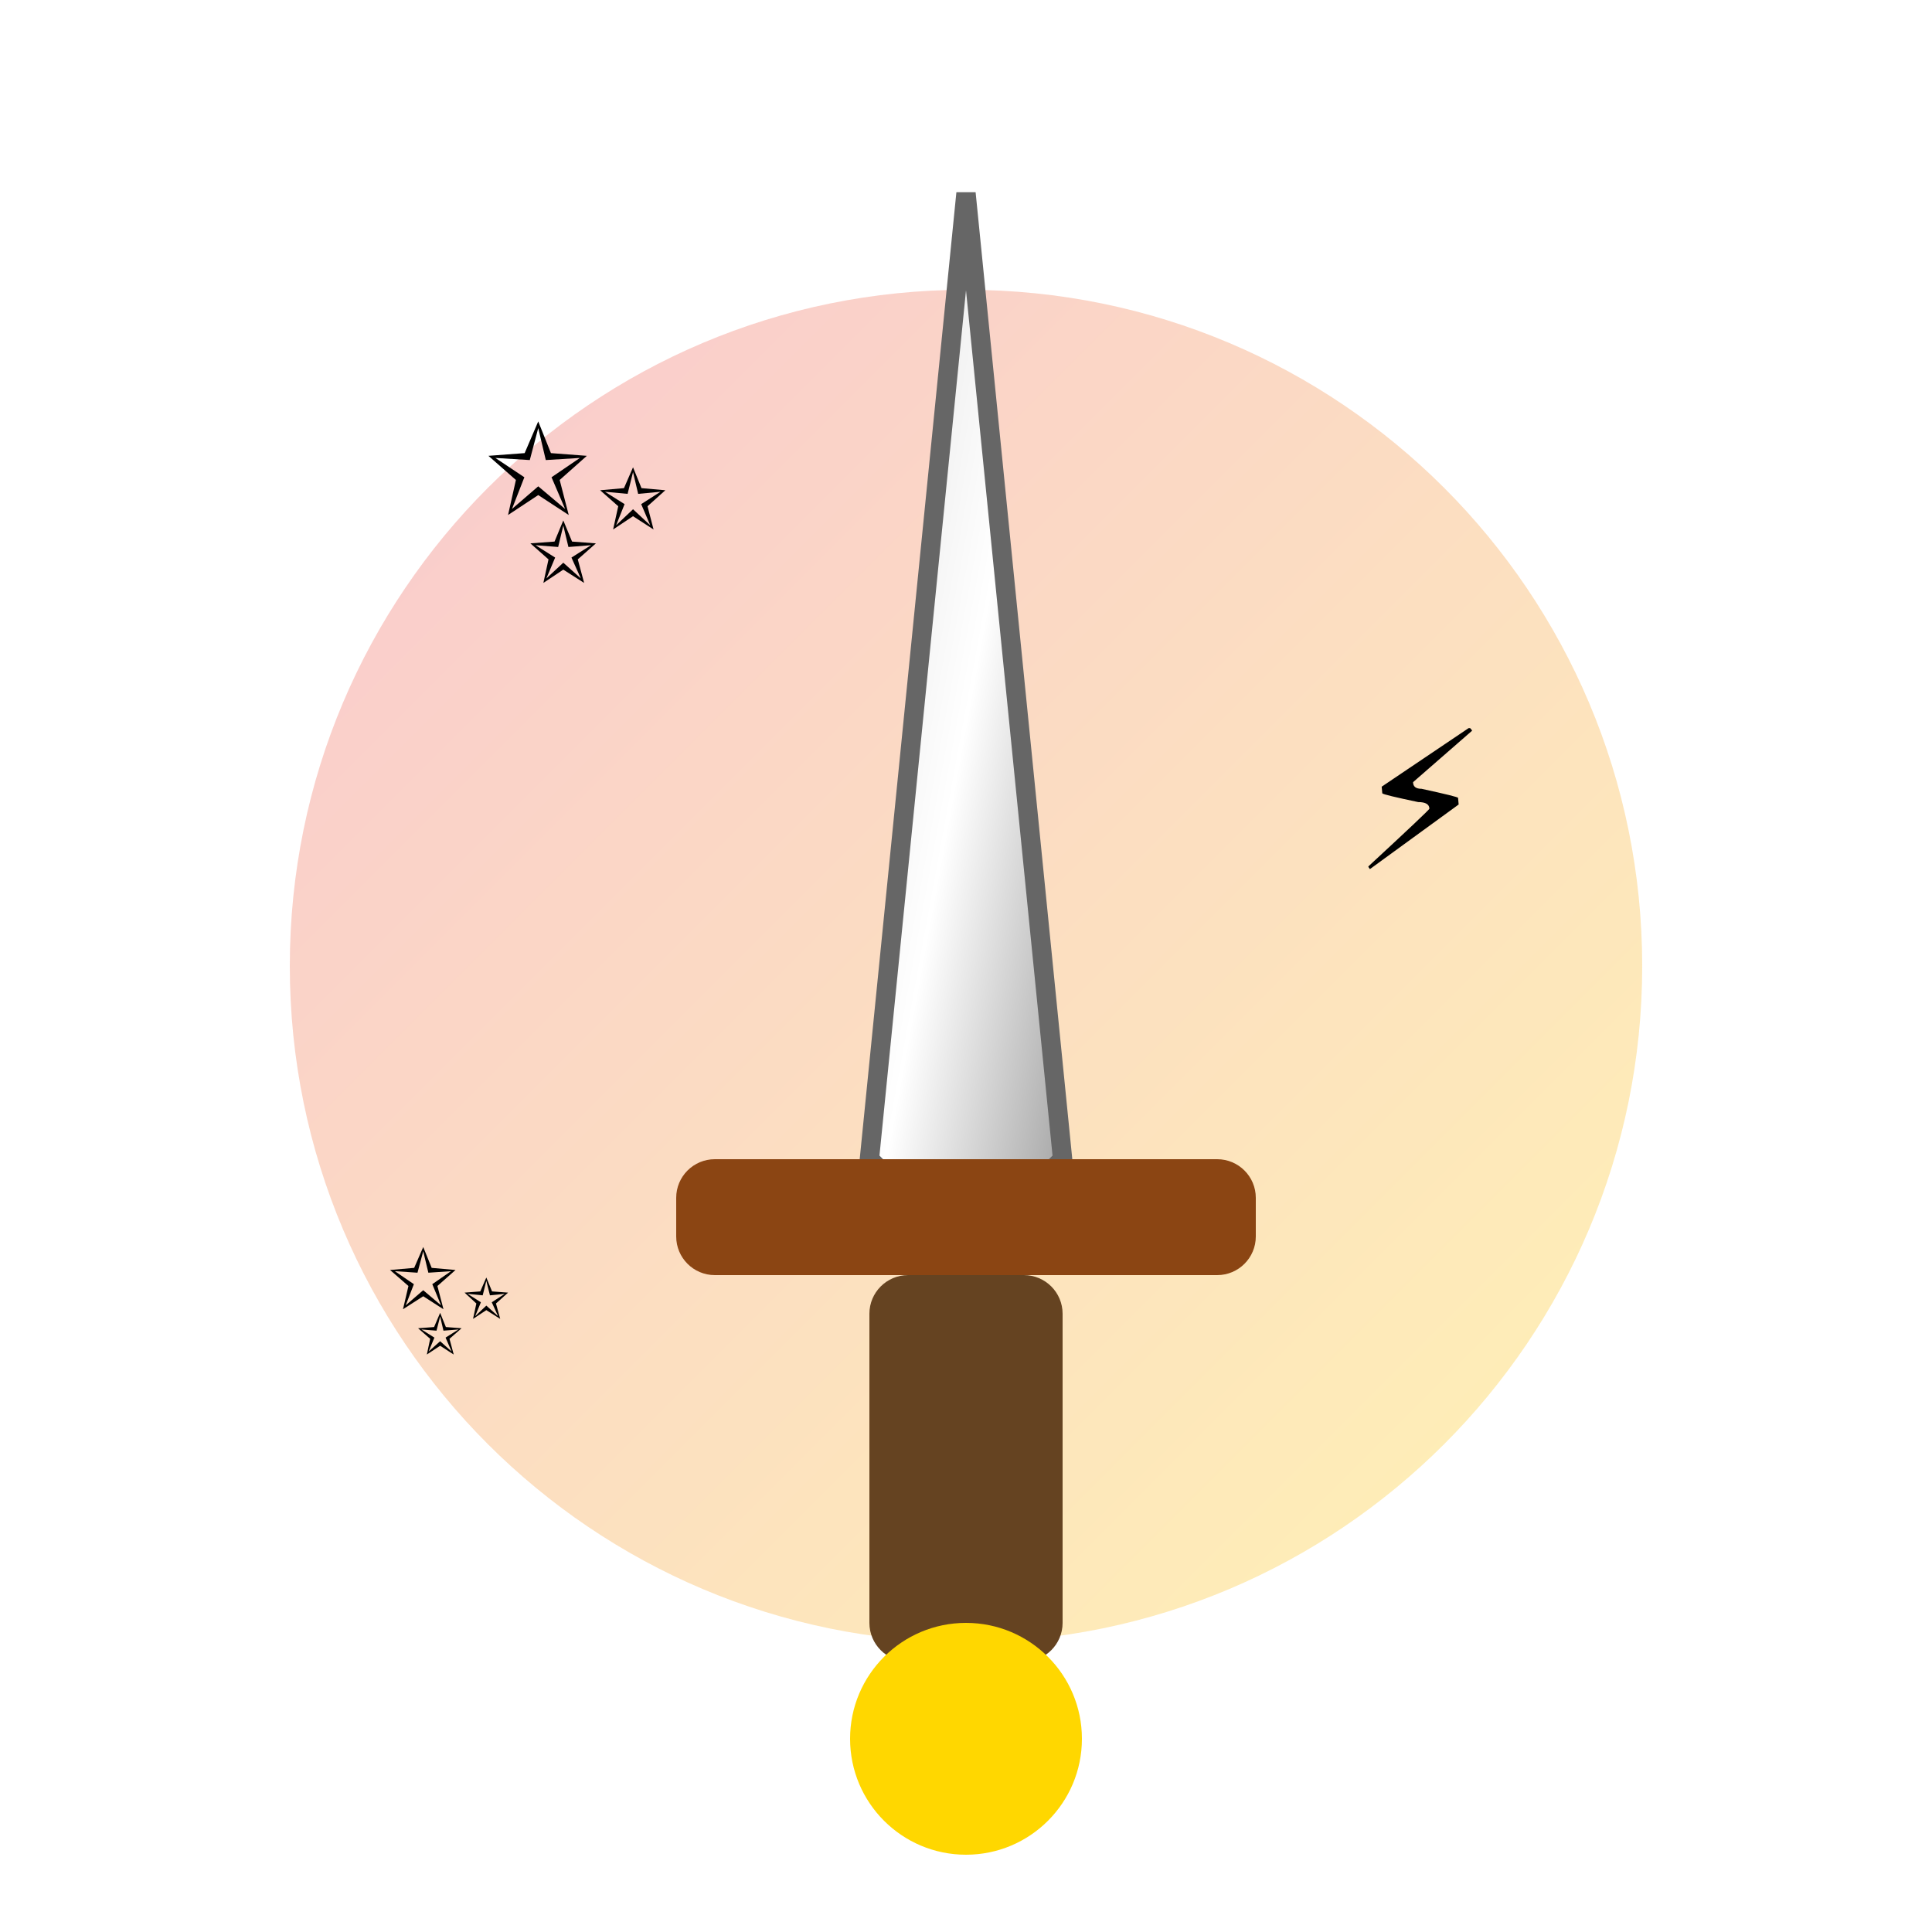
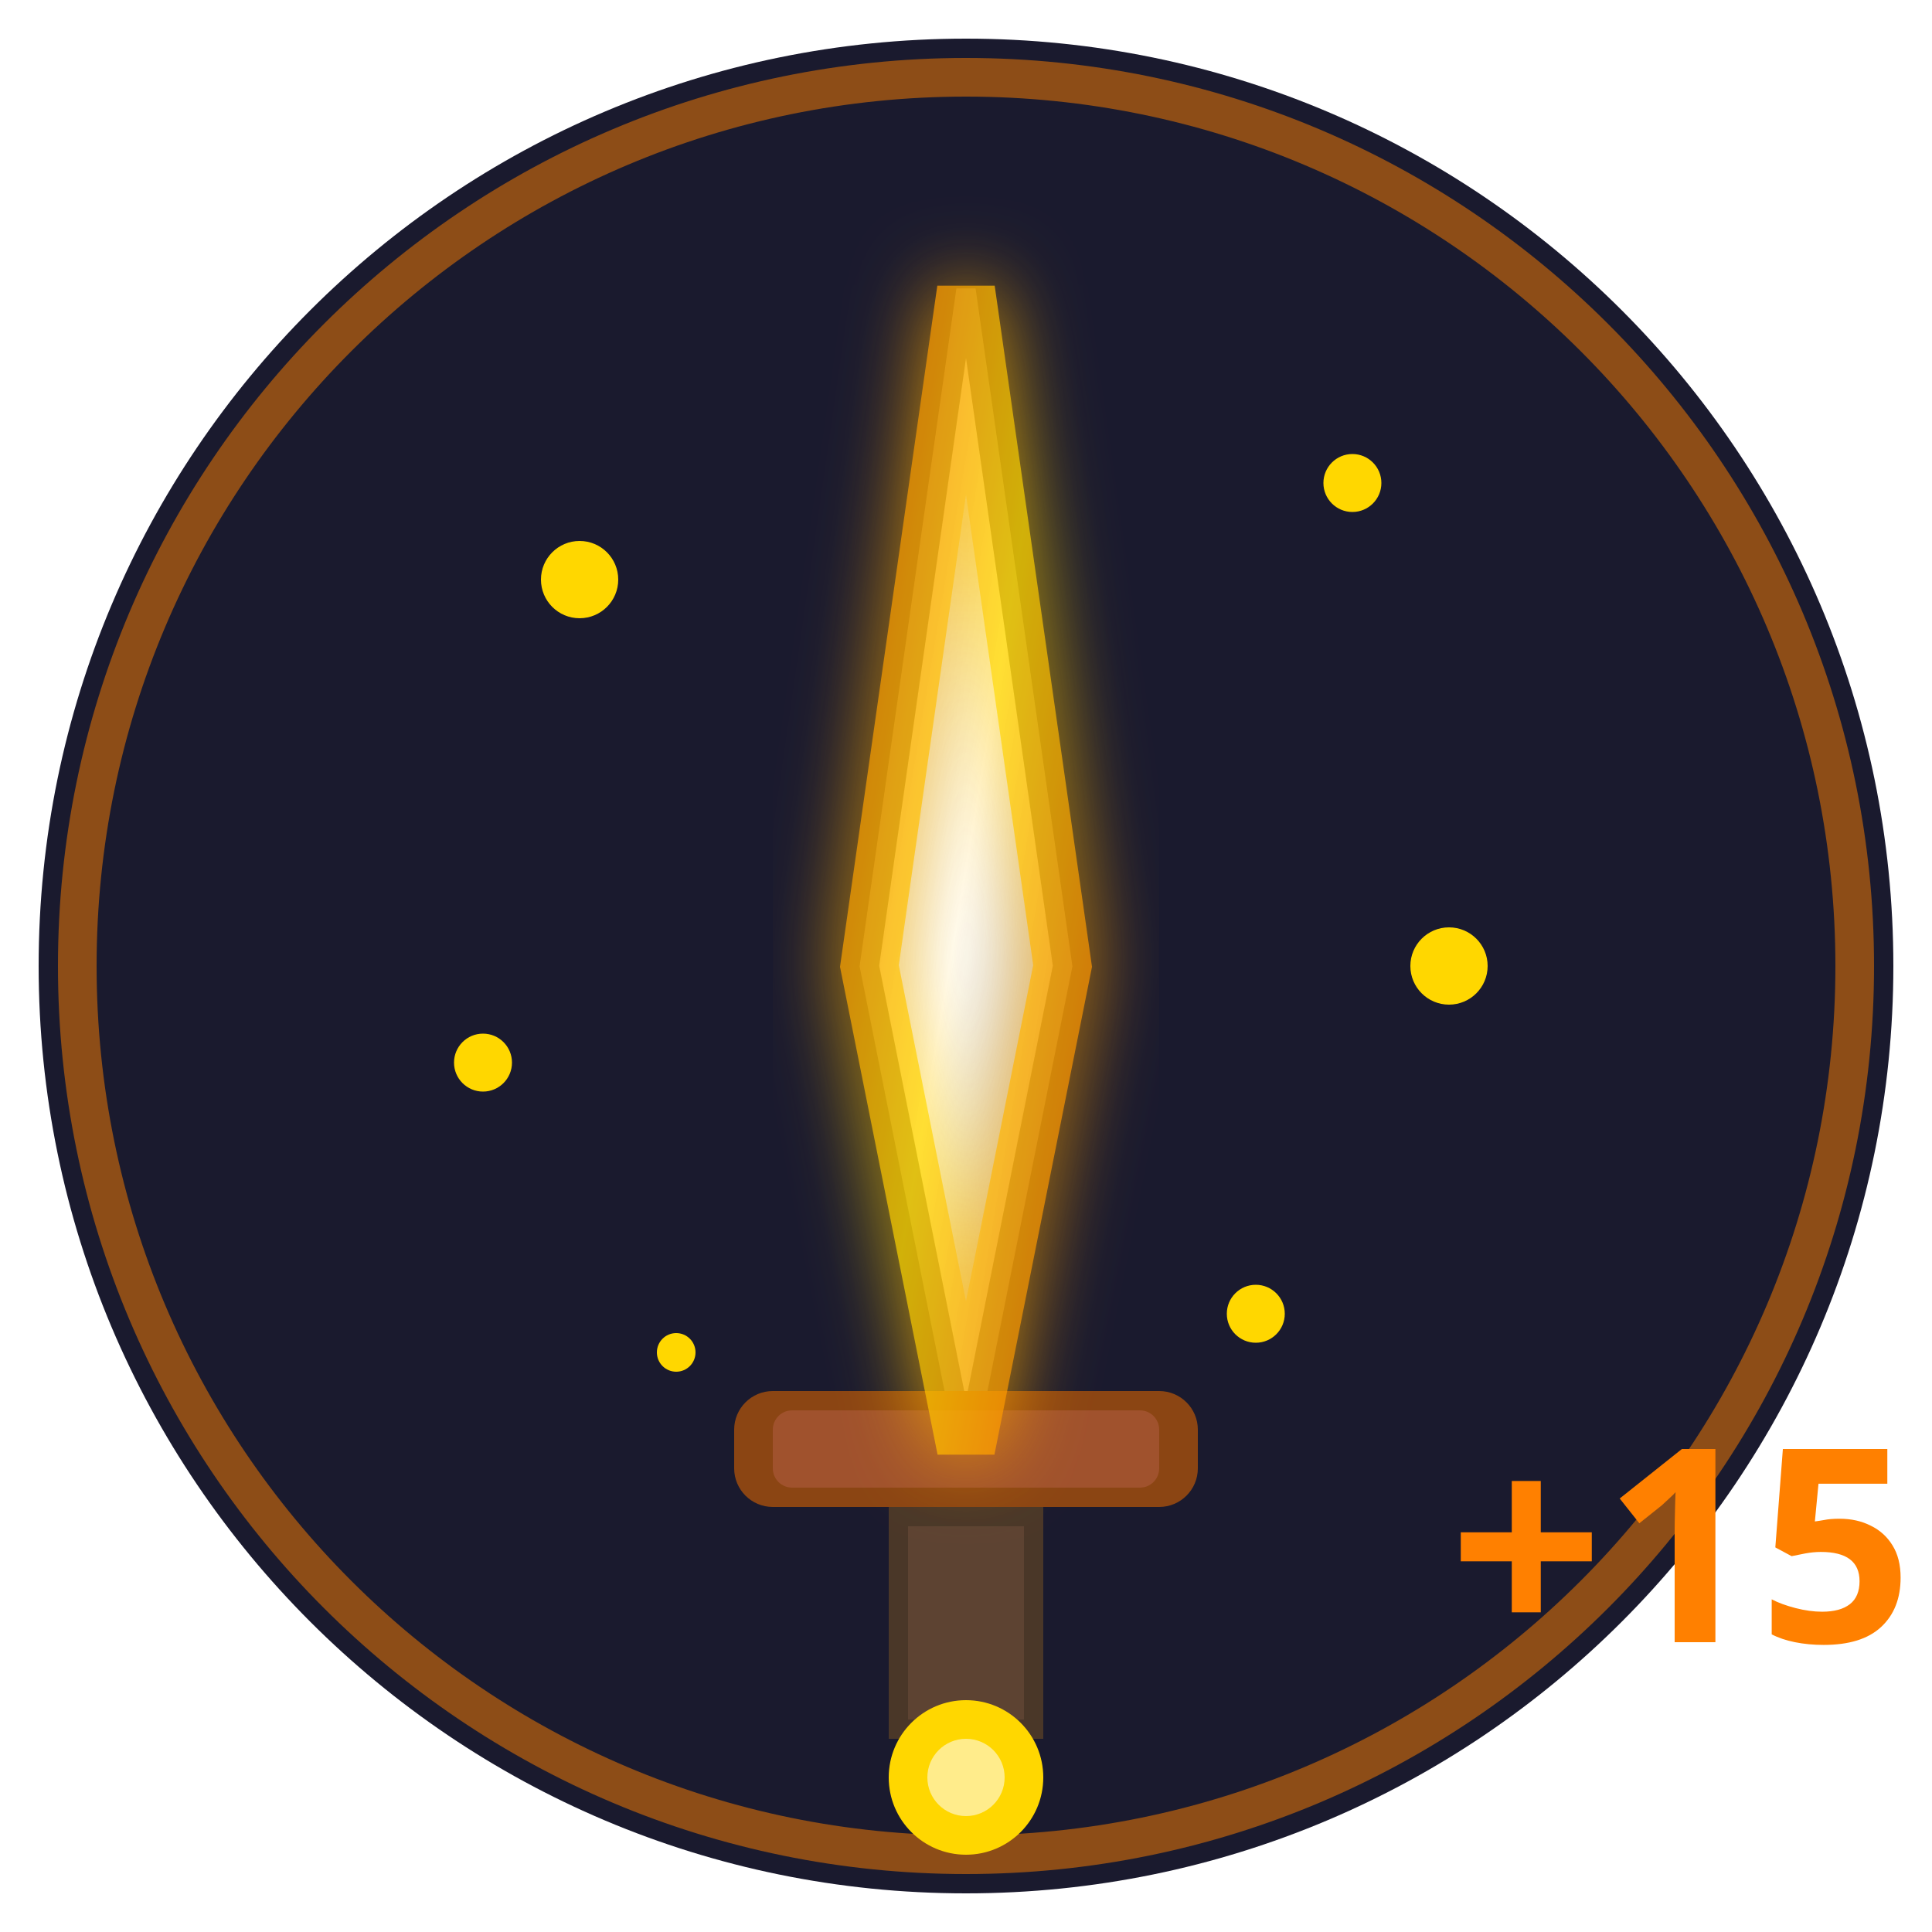
<svg xmlns="http://www.w3.org/2000/svg" viewBox="0 0 100 100">
  <defs>
    <linearGradient id="blade" x1="0%" y1="0%" x2="100%" y2="100%">
-       <stop offset="0%" style="stop-color:#e0e0e0" />
+       <stop offset="0%" style="stop-color:#c0c0c0" />
      <stop offset="50%" style="stop-color:#ffffff" />
      <stop offset="100%" style="stop-color:#a0a0a0" />
    </linearGradient>
    <linearGradient id="glow" x1="0%" y1="0%" x2="100%" y2="100%">
-       <stop offset="0%" style="stop-color:#e94560" />
-       <stop offset="100%" style="stop-color:#ffd700" />
+       <stop offset="0%" style="stop-color:#ff8000" />
+       <stop offset="50%" style="stop-color:#ffd700" />
+       <stop offset="100%" style="stop-color:#ff8000" />
    </linearGradient>
+     <filter id="fire" x="-50%" y="-50%" width="200%" height="200%">
+       <feGaussianBlur in="SourceGraphic" stdDeviation="2" result="blur" />
+       <feMerge>
+         <feMergeNode in="blur" />
+         <feMergeNode in="SourceGraphic" />
+       </feMerge>
+     </filter>
  </defs>
-   <ellipse cx="50" cy="50" rx="35" ry="35" fill="url(#glow)" opacity="0.3" />
-   <polygon points="50,10 45,60 50,65 55,60" fill="url(#blade)" stroke="#666" stroke-width="1" />
-   <rect x="35" y="60" width="30" height="6" rx="2" fill="#8B4513" />
-   <rect x="45" y="66" width="10" height="20" rx="2" fill="#654321" />
-   <circle cx="50" cy="90" r="6" fill="#ffd700" />
-   <text x="25" y="30" font-size="12">✨</text>
-   <text x="70" y="45" font-size="10">⚡</text>
-   <text x="20" y="70" font-size="8">✨</text>
+   <circle cx="50" cy="50" r="48" fill="#1a1a2e" />
+   <circle cx="50" cy="50" r="46" fill="none" stroke="#ff8000" stroke-width="2" opacity="0.5" />
+   <path d="M50 15 L55 50 L50 75 L45 50 Z" fill="url(#blade)" stroke="#666" stroke-width="1" />
+   <rect x="38" y="72" width="24" height="6" rx="2" fill="#8b4513" />
+   <rect x="40" y="73" width="20" height="4" rx="1" fill="#a0522d" />
+   <rect x="46" y="78" width="8" height="12" fill="#4a3728" />
+   <rect x="47" y="79" width="6" height="10" fill="#5d4332" />
+   <circle cx="50" cy="92" r="4" fill="#ffd700" />
+   <circle cx="50" cy="92" r="2" fill="#ffec8b" />
+   <path d="M50 15 L55 50 L50 75 L45 50 Z" fill="none" stroke="url(#glow)" stroke-width="3" filter="url(#fire)" opacity="0.8" />
+   <g fill="#ffd700">
+     <circle cx="30" cy="30" r="2">
+       <animate attributeName="opacity" values="1;0.3;1" dur="1s" repeatCount="indefinite" />
+     </circle>
+     <circle cx="70" cy="25" r="1.5">
+       <animate attributeName="opacity" values="0.3;1;0.3" dur="1.2s" repeatCount="indefinite" />
+     </circle>
+     <circle cx="25" cy="55" r="1.5">
+       <animate attributeName="opacity" values="0.5;1;0.5" dur="0.8s" repeatCount="indefinite" />
+     </circle>
+     <circle cx="75" cy="50" r="2">
+       <animate attributeName="opacity" values="1;0.5;1" dur="1.5s" repeatCount="indefinite" />
+     </circle>
+     <circle cx="35" cy="70" r="1">
+       <animate attributeName="opacity" values="0.3;1;0.3" dur="0.9s" repeatCount="indefinite" />
+     </circle>
+     <circle cx="65" cy="68" r="1.5">
+       <animate attributeName="opacity" values="0.7;1;0.7" dur="1.1s" repeatCount="indefinite" />
+     </circle>
+   </g>
+   <text x="75" y="85" font-family="Arial Black, sans-serif" font-size="14" font-weight="bold" fill="#ff8000">+15</text>
</svg>
